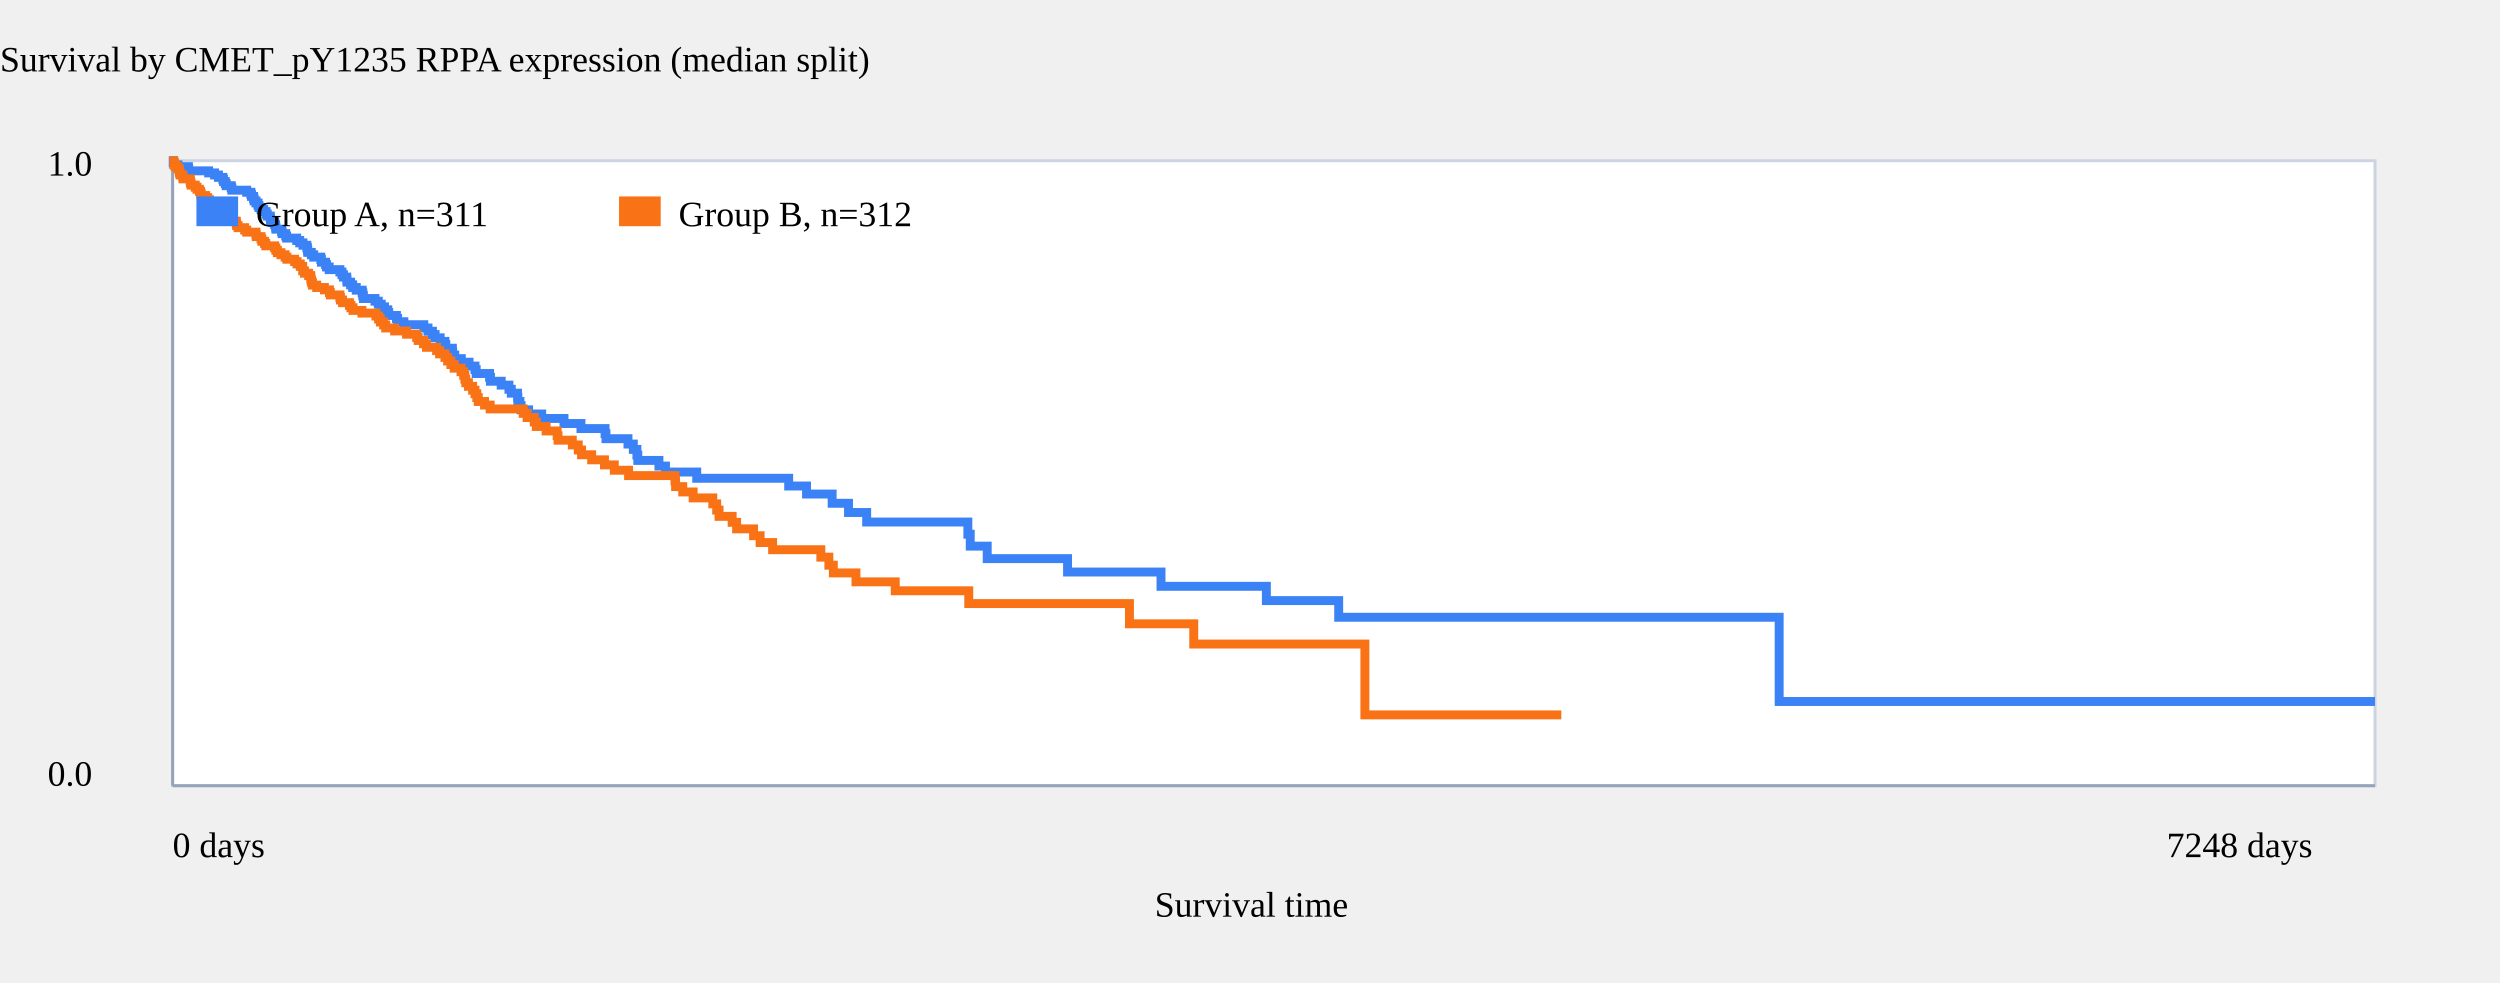
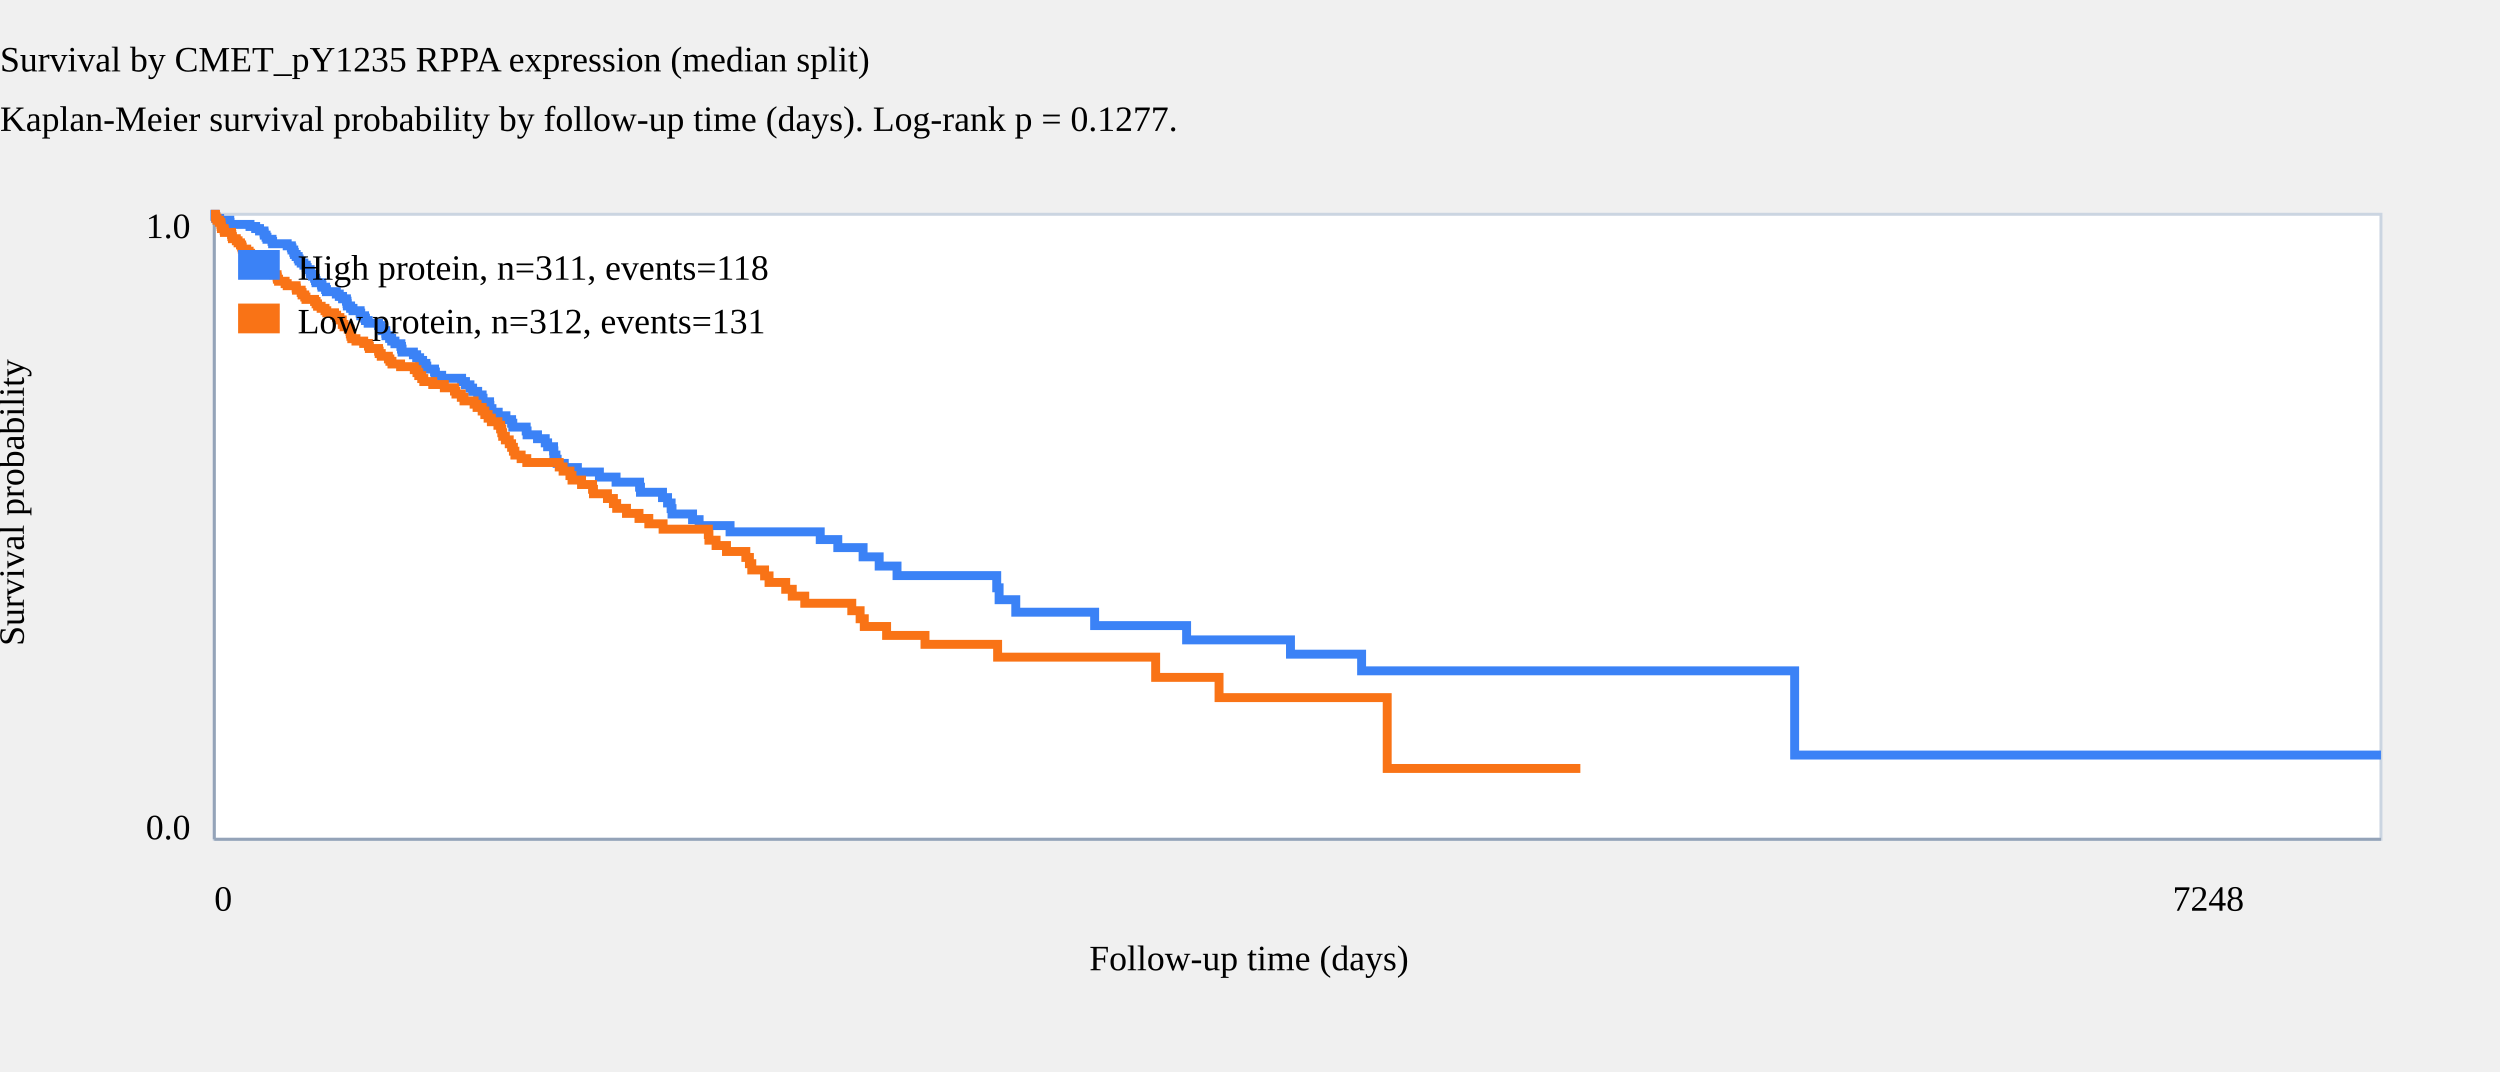
- <svg viewBox="0 0 840 330" role="img" aria-label="Survival by CMET_pY1235 RPPA expression (median split)">
+ <svg viewBox="0 0 840 360" role="img" aria-label="Survival by CMET_pY1235 RPPA expression (median split)">
  <text x="0" y="24" class="chart-title">Survival by CMET_pY1235 RPPA expression (median split)</text>
-   <rect x="58" y="54" width="740" height="210" fill="white" stroke="#cbd5e1" />
-   <line x1="58" y1="264" x2="798" y2="264" stroke="#94a3b8" />
-   <line x1="58" y1="54" x2="58" y2="264" stroke="#94a3b8" />
-   <path d="M 58.0 54.0 L 58.2 54.0 L 58.2 54.7 L 58.5 54.7 L 58.5 55.4 L 59.1 55.4 L 59.1 55.4 L 59.2 55.4 L 59.2 55.4 L 59.3 55.4 L 59.3 55.4 L 59.5 55.4 L 59.5 55.4 L 59.8 55.4 L 59.8 56.0 L 61.6 56.0 L 61.6 56.0 L 62.3 56.0 L 62.3 56.0 L 62.5 56.0 L 62.5 56.0 L 63.3 56.0 L 63.3 56.7 L 63.4 56.7 L 63.4 57.4 L 64.2 57.4 L 64.2 57.4 L 64.3 57.4 L 64.3 57.4 L 66.4 57.4 L 66.4 57.4 L 68.5 57.4 L 68.5 57.4 L 69.3 57.4 L 69.3 57.4 L 70.1 57.4 L 70.1 58.1 L 70.4 58.1 L 70.4 58.1 L 70.5 58.1 L 70.5 58.1 L 71.4 58.1 L 71.4 58.1 L 72.1 58.1 L 72.1 58.8 L 73.4 58.8 L 73.4 59.6 L 74.8 59.6 L 74.8 59.6 L 74.9 59.6 L 74.9 60.3 L 75.1 60.3 L 75.1 61.0 L 75.7 61.0 L 75.7 61.7 L 76.0 61.7 L 76.0 62.4 L 77.7 62.4 L 77.7 63.1 L 77.9 63.1 L 77.9 63.9 L 79.1 63.9 L 79.1 63.9 L 79.5 63.9 L 79.5 63.9 L 80.3 63.9 L 80.3 63.9 L 82.7 63.9 L 82.7 63.9 L 82.9 63.9 L 82.9 64.6 L 84.3 64.6 L 84.3 65.3 L 84.5 65.3 L 84.5 66.0 L 85.2 66.0 L 85.2 66.8 L 85.4 66.8 L 85.4 67.5 L 86.0 67.5 L 86.0 68.2 L 86.7 68.2 L 86.7 69.0 L 87.0 69.0 L 87.0 69.7 L 87.1 69.7 L 87.1 69.7 L 87.7 69.7 L 87.7 70.4 L 88.6 70.4 L 88.6 71.1 L 89.3 71.1 L 89.3 71.1 L 89.4 71.1 L 89.4 71.9 L 89.8 71.9 L 89.8 72.6 L 90.8 72.6 L 90.8 73.3 L 90.9 73.3 L 90.9 74.1 L 91.1 74.1 L 91.1 74.1 L 91.6 74.1 L 91.6 74.8 L 92.3 74.8 L 92.3 75.5 L 92.4 75.5 L 92.4 75.5 L 92.6 75.5 L 92.6 76.3 L 92.7 76.3 L 92.7 77.0 L 93.8 77.0 L 93.8 77.0 L 94.0 77.0 L 94.0 77.0 L 94.1 77.0 L 94.1 77.0 L 94.6 77.0 L 94.6 77.8 L 94.8 77.8 L 94.8 78.5 L 95.4 78.5 L 95.4 78.5 L 95.5 78.5 L 95.5 78.5 L 96.0 78.5 L 96.0 79.3 L 96.3 79.3 L 96.3 80.0 L 96.5 80.0 L 96.5 80.0 L 96.6 80.0 L 96.6 80.0 L 98.0 80.0 L 98.0 80.0 L 98.9 80.0 L 98.9 80.0 L 99.7 80.0 L 99.7 80.8 L 100.3 80.8 L 100.3 80.8 L 100.4 80.8 L 100.4 80.8 L 100.7 80.8 L 100.7 81.6 L 101.1 81.6 L 101.1 81.6 L 101.2 81.6 L 101.2 81.6 L 101.3 81.6 L 101.3 81.6 L 101.8 81.6 L 101.8 82.4 L 102.4 82.4 L 102.4 82.4 L 102.9 82.4 L 102.9 82.4 L 103.1 82.4 L 103.1 83.2 L 103.3 83.2 L 103.3 84.0 L 103.4 84.0 L 103.4 84.8 L 103.7 84.8 L 103.7 84.8 L 104.6 84.8 L 104.6 85.6 L 105.4 85.6 L 105.4 86.4 L 105.6 86.4 L 105.6 86.4 L 106.7 86.4 L 106.7 86.4 L 107.1 86.4 L 107.1 86.4 L 107.2 86.4 L 107.2 86.4 L 107.8 86.4 L 107.8 87.2 L 108.0 87.2 L 108.0 88.1 L 108.2 88.1 L 108.2 88.1 L 108.3 88.1 L 108.3 88.1 L 109.4 88.1 L 109.4 88.9 L 109.7 88.9 L 109.7 89.7 L 110.4 89.7 L 110.4 89.7 L 110.6 89.7 L 110.6 90.6 L 111.7 90.6 L 111.7 90.6 L 112.2 90.6 L 112.2 90.6 L 112.9 90.6 L 112.9 90.6 L 114.2 90.6 L 114.2 91.4 L 114.9 91.4 L 114.9 92.3 L 115.4 92.3 L 115.4 93.1 L 115.7 93.1 L 115.7 93.1 L 116.0 93.1 L 116.0 93.1 L 116.5 93.1 L 116.5 94.0 L 116.6 94.0 L 116.6 94.8 L 116.8 94.8 L 116.8 94.8 L 117.0 94.8 L 117.0 94.8 L 117.8 94.8 L 117.8 95.7 L 118.3 95.7 L 118.3 95.7 L 118.4 95.7 L 118.4 95.7 L 118.5 95.7 L 118.5 96.6 L 118.8 96.6 L 118.8 96.6 L 119.6 96.6 L 119.6 96.6 L 119.7 96.6 L 119.7 97.5 L 119.8 97.5 L 119.8 97.5 L 120.3 97.5 L 120.3 97.5 L 121.0 97.5 L 121.0 97.5 L 121.1 97.5 L 121.1 97.5 L 121.7 97.5 L 121.7 98.4 L 121.9 98.4 L 121.9 99.3 L 122.1 99.3 L 122.1 100.3 L 122.7 100.3 L 122.7 100.3 L 124.5 100.3 L 124.5 100.3 L 124.7 100.3 L 124.7 100.3 L 125.2 100.3 L 125.2 100.3 L 126.0 100.3 L 126.0 101.2 L 127.1 101.2 L 127.1 102.2 L 128.1 102.2 L 128.1 103.1 L 128.2 103.1 L 128.2 103.1 L 128.4 103.1 L 128.4 103.1 L 129.2 103.1 L 129.2 104.1 L 129.4 104.1 L 129.4 104.1 L 129.9 104.1 L 129.9 104.1 L 130.3 104.1 L 130.3 105.0 L 130.6 105.0 L 130.6 106.0 L 131.2 106.0 L 131.2 106.0 L 131.3 106.0 L 131.3 106.0 L 131.4 106.0 L 131.4 106.0 L 131.9 106.0 L 131.9 106.0 L 133.2 106.0 L 133.2 107.0 L 133.4 107.0 L 133.4 107.0 L 133.6 107.0 L 133.6 108.1 L 133.7 108.1 L 133.7 108.1 L 135.7 108.1 L 135.7 109.1 L 136.1 109.1 L 136.1 109.1 L 136.9 109.1 L 136.9 109.1 L 137.1 109.1 L 137.1 109.1 L 138.8 109.1 L 138.8 109.1 L 140.2 109.1 L 140.2 109.1 L 141.9 109.1 L 141.9 109.1 L 142.1 109.1 L 142.1 109.1 L 142.4 109.1 L 142.4 110.2 L 143.8 110.2 L 143.8 111.3 L 144.3 111.3 L 144.3 111.3 L 144.7 111.3 L 144.7 111.3 L 145.3 111.3 L 145.3 112.4 L 146.0 112.4 L 146.0 112.4 L 146.2 112.4 L 146.2 113.5 L 146.4 113.5 L 146.4 113.5 L 146.5 113.5 L 146.5 113.5 L 147.9 113.5 L 147.9 114.7 L 148.0 114.7 L 148.0 114.7 L 149.5 114.7 L 149.5 115.8 L 149.8 115.8 L 149.8 117.0 L 151.0 117.0 L 151.0 117.0 L 151.1 117.0 L 151.1 117.0 L 152.0 117.0 L 152.0 118.2 L 152.1 118.2 L 152.1 119.3 L 152.8 119.3 L 152.8 120.5 L 153.0 120.5 L 153.0 120.5 L 154.2 120.5 L 154.2 120.5 L 154.7 120.5 L 154.7 120.5 L 154.9 120.5 L 154.9 120.5 L 155.0 120.5 L 155.0 121.7 L 155.2 121.7 L 155.2 121.7 L 157.6 121.7 L 157.6 123.0 L 158.9 123.0 L 158.9 123.0 L 159.4 123.0 L 159.4 123.0 L 159.6 123.0 L 159.6 124.2 L 159.8 124.2 L 159.8 124.2 L 160.0 124.2 L 160.0 125.5 L 163.3 125.5 L 163.3 125.5 L 163.4 125.5 L 163.4 125.5 L 164.0 125.5 L 164.0 125.5 L 164.2 125.5 L 164.2 125.5 L 164.5 125.5 L 164.5 126.8 L 164.8 126.8 L 164.8 128.1 L 165.4 128.1 L 165.4 128.1 L 167.4 128.1 L 167.4 128.1 L 168.4 128.1 L 168.4 129.4 L 170.0 129.4 L 170.0 129.4 L 170.3 129.4 L 170.3 129.4 L 171.0 129.4 L 171.0 130.8 L 171.8 130.8 L 171.8 132.1 L 172.1 132.1 L 172.1 132.1 L 173.4 132.1 L 173.4 132.1 L 173.9 132.1 L 173.9 133.5 L 174.0 133.5 L 174.0 134.9 L 174.7 134.9 L 174.7 136.3 L 175.1 136.3 L 175.1 137.7 L 175.2 137.7 L 175.2 137.7 L 176.1 137.7 L 176.1 137.7 L 177.6 137.7 L 177.6 139.1 L 178.3 139.1 L 178.3 139.1 L 178.7 139.1 L 178.7 139.1 L 178.8 139.1 L 178.8 139.1 L 179.4 139.1 L 179.4 139.1 L 180.1 139.1 L 180.1 139.1 L 181.7 139.1 L 181.7 139.1 L 182.0 139.1 L 182.0 140.6 L 183.0 140.6 L 183.0 140.6 L 184.5 140.6 L 184.5 140.6 L 185.0 140.6 L 185.0 140.6 L 185.2 140.6 L 185.2 140.6 L 186.5 140.6 L 186.5 140.6 L 186.6 140.6 L 186.6 140.6 L 189.5 140.6 L 189.5 142.3 L 190.8 142.3 L 190.8 142.3 L 195.2 142.3 L 195.2 144.0 L 195.9 144.0 L 195.9 144.0 L 203.3 144.0 L 203.3 145.7 L 203.6 145.7 L 203.6 147.4 L 204.1 147.4 L 204.1 147.4 L 210.3 147.4 L 210.3 147.4 L 211.0 147.4 L 211.0 149.2 L 211.7 149.2 L 211.7 149.2 L 212.8 149.2 L 212.8 151.0 L 213.1 151.0 L 213.1 151.0 L 214.0 151.0 L 214.0 152.9 L 214.3 152.9 L 214.3 154.7 L 217.2 154.7 L 217.2 154.7 L 221.4 154.7 L 221.4 156.6 L 221.6 156.6 L 221.6 156.6 L 223.1 156.6 L 223.1 156.6 L 223.6 156.6 L 223.6 158.6 L 225.9 158.6 L 225.9 158.6 L 229.7 158.6 L 229.7 158.6 L 231.6 158.6 L 231.6 158.6 L 234.1 158.6 L 234.1 160.7 L 234.4 160.7 L 234.4 160.7 L 240.1 160.7 L 240.1 160.7 L 244.2 160.7 L 244.2 160.7 L 246.4 160.7 L 246.4 160.7 L 248.3 160.7 L 248.3 160.7 L 248.9 160.7 L 248.9 160.7 L 255.3 160.7 L 255.3 160.7 L 259.5 160.7 L 259.5 160.7 L 261.9 160.7 L 261.9 160.7 L 265.0 160.7 L 265.0 163.3 L 269.6 163.3 L 269.6 163.3 L 270.4 163.3 L 270.4 163.3 L 271.0 163.3 L 271.0 166.0 L 275.8 166.0 L 275.8 166.0 L 276.7 166.0 L 276.7 166.0 L 277.3 166.0 L 277.3 166.0 L 278.6 166.0 L 278.6 166.0 L 279.6 166.0 L 279.6 169.1 L 285.1 169.1 L 285.1 172.2 L 288.8 172.2 L 288.8 172.2 L 291.2 172.2 L 291.2 175.4 L 296.5 175.4 L 296.5 175.4 L 305.0 175.4 L 305.0 175.4 L 314.3 175.4 L 314.3 175.4 L 322.4 175.4 L 322.4 175.4 L 325.1 175.4 L 325.1 175.4 L 325.2 175.4 L 325.2 179.5 L 326.0 179.5 L 326.0 183.5 L 331.2 183.5 L 331.2 183.5 L 331.7 183.5 L 331.7 187.7 L 347.1 187.7 L 347.1 187.7 L 358.7 187.7 L 358.7 192.2 L 370.3 192.2 L 370.3 192.2 L 390.1 192.2 L 390.1 197.0 L 425.5 197.0 L 425.5 201.8 L 429.2 201.8 L 429.2 201.8 L 433.1 201.8 L 433.1 201.8 L 449.8 201.8 L 449.8 207.4 L 451.1 207.4 L 451.1 207.4 L 460.3 207.4 L 460.3 207.4 L 469.0 207.4 L 469.0 207.4 L 471.8 207.4 L 471.8 207.4 L 493.0 207.4 L 493.0 207.4 L 537.2 207.4 L 537.2 207.4 L 544.5 207.4 L 544.5 207.4 L 567.7 207.4 L 567.7 207.4 L 597.8 207.4 L 597.8 235.7 L 798.0 235.7 L 798.0 235.7" fill="none" stroke="#3b82f6" stroke-width="3" />
-   <path d="M 58.0 54.0 L 58.4 54.0 L 58.4 54.7 L 58.5 54.7 L 58.5 55.3 L 58.8 55.3 L 58.8 55.3 L 58.9 55.3 L 58.9 56.0 L 59.2 56.0 L 59.2 56.0 L 59.3 56.0 L 59.3 56.0 L 59.4 56.0 L 59.4 56.0 L 59.5 56.0 L 59.5 56.0 L 59.7 56.0 L 59.7 56.7 L 60.2 56.7 L 60.2 57.4 L 60.3 57.4 L 60.3 58.1 L 60.5 58.1 L 60.5 58.8 L 61.2 58.8 L 61.2 58.8 L 61.4 58.8 L 61.4 59.4 L 61.5 59.4 L 61.5 60.1 L 63.9 60.1 L 63.9 60.8 L 64.0 60.8 L 64.0 61.5 L 64.1 61.5 L 64.1 61.5 L 64.2 61.5 L 64.2 62.2 L 65.6 62.2 L 65.6 62.9 L 66.2 62.9 L 66.2 63.6 L 67.0 63.6 L 67.0 64.3 L 67.4 64.3 L 67.4 65.0 L 67.6 65.0 L 67.6 65.7 L 67.9 65.7 L 67.9 65.7 L 69.1 65.7 L 69.1 66.4 L 69.8 66.4 L 69.8 67.1 L 70.4 67.1 L 70.4 67.8 L 70.5 67.8 L 70.5 67.8 L 70.6 67.8 L 70.6 68.5 L 70.7 68.5 L 70.7 69.2 L 71.1 69.2 L 71.1 69.2 L 71.2 69.2 L 71.2 69.2 L 71.6 69.2 L 71.6 69.2 L 72.2 69.2 L 72.2 69.2 L 72.4 69.2 L 72.4 69.2 L 72.6 69.2 L 72.6 69.9 L 73.3 69.9 L 73.3 69.9 L 73.6 69.9 L 73.6 70.7 L 74.4 70.7 L 74.4 72.1 L 75.5 72.1 L 75.5 72.8 L 75.7 72.8 L 75.7 72.8 L 75.8 72.8 L 75.8 72.8 L 76.3 72.8 L 76.3 73.6 L 76.6 73.6 L 76.6 73.6 L 77.0 73.6 L 77.0 73.6 L 78.2 73.6 L 78.2 74.3 L 78.6 74.3 L 78.6 74.3 L 79.4 74.3 L 79.4 75.1 L 79.5 75.1 L 79.5 75.8 L 80.0 75.8 L 80.0 76.5 L 81.0 76.5 L 81.0 76.5 L 82.2 76.5 L 82.2 77.3 L 82.3 77.3 L 82.3 77.3 L 82.9 77.3 L 82.9 78.0 L 84.1 78.0 L 84.1 78.0 L 85.0 78.0 L 85.0 78.0 L 86.0 78.0 L 86.0 78.8 L 86.1 78.8 L 86.1 79.5 L 87.7 79.5 L 87.7 80.3 L 88.0 80.3 L 88.0 81.1 L 88.2 81.1 L 88.2 81.1 L 88.9 81.1 L 88.9 81.8 L 89.3 81.8 L 89.3 82.6 L 92.3 82.6 L 92.3 83.3 L 92.7 83.3 L 92.7 84.1 L 93.2 84.1 L 93.2 84.9 L 94.0 84.9 L 94.0 84.9 L 94.4 84.9 L 94.4 85.6 L 95.3 85.6 L 95.3 85.6 L 95.8 85.6 L 95.8 86.4 L 96.4 86.4 L 96.4 87.1 L 99.0 87.1 L 99.0 87.9 L 99.3 87.9 L 99.3 87.9 L 99.6 87.9 L 99.6 87.9 L 99.8 87.9 L 99.8 88.7 L 100.7 88.7 L 100.7 88.7 L 100.9 88.7 L 100.9 89.5 L 101.2 89.5 L 101.2 89.5 L 101.5 89.5 L 101.5 89.5 L 101.7 89.5 L 101.7 91.0 L 101.9 91.0 L 101.9 91.0 L 102.3 91.0 L 102.3 91.8 L 103.7 91.8 L 103.7 92.6 L 104.4 92.6 L 104.4 93.4 L 104.5 93.4 L 104.5 94.2 L 104.7 94.2 L 104.7 95.0 L 105.0 95.0 L 105.0 95.8 L 105.5 95.8 L 105.5 95.8 L 105.8 95.8 L 105.8 95.8 L 106.4 95.8 L 106.4 96.6 L 106.6 96.6 L 106.6 96.6 L 107.4 96.6 L 107.4 96.6 L 107.6 96.6 L 107.6 96.6 L 107.7 96.6 L 107.7 96.6 L 108.1 96.6 L 108.1 96.6 L 108.8 96.6 L 108.8 96.6 L 109.0 96.6 L 109.0 97.4 L 110.1 97.4 L 110.1 97.4 L 110.7 97.4 L 110.7 98.3 L 111.0 98.3 L 111.0 99.1 L 111.3 99.1 L 111.3 99.1 L 112.8 99.1 L 112.8 99.1 L 114.2 99.1 L 114.2 100.0 L 114.4 100.0 L 114.4 100.8 L 114.5 100.8 L 114.5 100.8 L 114.7 100.8 L 114.7 100.8 L 115.1 100.8 L 115.1 101.7 L 115.6 101.7 L 115.6 101.7 L 116.0 101.7 L 116.0 101.7 L 117.1 101.7 L 117.1 101.7 L 117.4 101.7 L 117.4 102.6 L 117.9 102.6 L 117.9 103.4 L 118.1 103.4 L 118.1 103.4 L 118.6 103.4 L 118.6 104.3 L 118.7 104.3 L 118.7 104.3 L 119.3 104.3 L 119.3 104.3 L 119.8 104.3 L 119.8 104.3 L 120.1 104.3 L 120.1 104.3 L 120.3 104.3 L 120.3 104.3 L 120.8 104.3 L 120.8 104.3 L 121.6 104.3 L 121.6 105.2 L 121.7 105.2 L 121.7 105.2 L 122.2 105.2 L 122.2 105.2 L 122.3 105.2 L 122.3 105.2 L 123.2 105.2 L 123.2 105.2 L 123.3 105.2 L 123.3 105.2 L 123.5 105.2 L 123.5 105.2 L 124.6 105.2 L 124.6 105.2 L 124.7 105.2 L 124.7 105.2 L 125.4 105.2 L 125.4 105.2 L 125.8 105.2 L 125.8 105.2 L 126.3 105.2 L 126.3 106.2 L 126.5 106.2 L 126.5 106.2 L 127.1 106.2 L 127.1 106.2 L 127.2 106.2 L 127.2 107.2 L 127.7 107.2 L 127.7 107.2 L 127.8 107.2 L 127.8 108.2 L 128.5 108.2 L 128.5 108.2 L 128.9 108.2 L 128.9 109.2 L 129.5 109.2 L 129.5 109.2 L 129.6 109.2 L 129.6 110.2 L 130.0 110.2 L 130.0 110.2 L 131.8 110.2 L 131.8 110.2 L 132.3 110.2 L 132.3 110.2 L 132.6 110.2 L 132.6 111.2 L 133.6 111.2 L 133.6 111.2 L 134.3 111.2 L 134.3 111.2 L 135.5 111.2 L 135.5 111.2 L 135.7 111.2 L 135.7 111.2 L 136.5 111.2 L 136.5 111.2 L 136.6 111.2 L 136.6 112.3 L 138.8 112.3 L 138.8 112.3 L 140.0 112.3 L 140.0 113.4 L 140.1 113.4 L 140.1 113.4 L 140.5 113.4 L 140.5 114.4 L 140.7 114.4 L 140.7 114.4 L 141.3 114.4 L 141.3 114.4 L 142.3 114.4 L 142.3 115.5 L 143.3 115.5 L 143.3 116.7 L 143.7 116.7 L 143.7 116.7 L 144.0 116.7 L 144.0 116.7 L 145.0 116.7 L 145.0 116.7 L 146.1 116.7 L 146.1 116.7 L 146.7 116.7 L 146.7 117.8 L 147.7 117.8 L 147.7 118.9 L 148.0 118.9 L 148.0 118.9 L 148.8 118.9 L 148.8 118.9 L 149.5 118.9 L 149.5 120.1 L 150.4 120.1 L 150.4 121.3 L 150.9 121.3 L 150.9 121.3 L 151.5 121.3 L 151.5 122.5 L 152.2 122.5 L 152.2 122.5 L 152.6 122.5 L 152.6 123.7 L 153.2 123.7 L 153.2 123.7 L 153.8 123.7 L 153.8 123.7 L 154.4 123.7 L 154.4 123.7 L 154.9 123.7 L 154.9 124.9 L 155.8 124.9 L 155.8 126.1 L 156.2 126.1 L 156.2 127.4 L 156.5 127.4 L 156.5 128.6 L 157.4 128.6 L 157.4 129.8 L 158.0 129.8 L 158.0 129.8 L 158.4 129.8 L 158.4 129.8 L 158.8 129.8 L 158.8 131.1 L 159.1 131.1 L 159.1 131.1 L 159.6 131.1 L 159.6 132.3 L 160.2 132.3 L 160.2 133.6 L 160.7 133.6 L 160.7 134.9 L 161.4 134.9 L 161.4 134.9 L 162.8 134.9 L 162.8 136.1 L 163.8 136.1 L 163.8 136.1 L 164.7 136.1 L 164.7 137.4 L 165.2 137.4 L 165.2 137.4 L 166.5 137.4 L 166.5 137.4 L 167.3 137.4 L 167.3 137.4 L 167.4 137.4 L 167.4 137.4 L 171.4 137.4 L 171.4 137.4 L 171.6 137.4 L 171.6 137.4 L 172.2 137.4 L 172.2 137.4 L 172.9 137.4 L 172.9 137.4 L 173.0 137.4 L 173.0 137.4 L 175.8 137.4 L 175.8 138.9 L 176.3 138.9 L 176.3 138.9 L 176.7 138.9 L 176.7 138.9 L 177.1 138.9 L 177.1 140.3 L 178.0 140.3 L 178.0 140.3 L 178.1 140.3 L 178.1 140.3 L 178.5 140.3 L 178.5 140.3 L 179.5 140.3 L 179.5 141.8 L 180.2 141.8 L 180.2 143.3 L 183.5 143.3 L 183.5 144.8 L 185.7 144.8 L 185.7 144.8 L 187.2 144.8 L 187.2 146.4 L 187.5 146.4 L 187.5 147.9 L 187.9 147.9 L 187.9 147.9 L 189.2 147.9 L 189.2 147.9 L 190.4 147.9 L 190.4 147.9 L 191.2 147.9 L 191.2 147.9 L 192.3 147.9 L 192.3 149.5 L 194.3 149.5 L 194.3 151.2 L 194.4 151.2 L 194.4 151.2 L 195.4 151.2 L 195.4 152.8 L 198.8 152.8 L 198.8 154.5 L 199.5 154.5 L 199.5 154.5 L 200.9 154.5 L 200.9 154.5 L 203.1 154.5 L 203.1 156.2 L 203.9 156.2 L 203.9 156.2 L 205.2 156.2 L 205.2 156.2 L 206.4 156.2 L 206.4 158.0 L 208.6 158.0 L 208.6 158.0 L 211.2 158.0 L 211.2 159.8 L 213.5 159.8 L 213.5 159.8 L 223.5 159.8 L 223.5 159.8 L 226.8 159.8 L 226.8 161.6 L 227.0 161.6 L 227.0 163.5 L 229.4 163.5 L 229.4 165.3 L 229.8 165.3 L 229.8 165.3 L 230.5 165.3 L 230.5 165.3 L 232.9 165.3 L 232.9 167.3 L 233.9 167.3 L 233.9 167.3 L 234.7 167.3 L 234.7 167.3 L 236.0 167.3 L 236.0 167.3 L 239.5 167.3 L 239.5 169.3 L 240.8 169.3 L 240.8 171.4 L 241.6 171.4 L 241.6 173.5 L 246.0 173.5 L 246.0 175.5 L 246.6 175.5 L 246.6 175.5 L 247.1 175.5 L 247.1 175.5 L 247.5 175.5 L 247.5 177.7 L 251.3 177.7 L 251.3 177.7 L 253.2 177.7 L 253.2 180.0 L 254.7 180.0 L 254.7 180.0 L 255.4 180.0 L 255.4 182.3 L 259.6 182.3 L 259.6 184.7 L 261.4 184.7 L 261.4 184.7 L 264.6 184.7 L 264.6 184.7 L 268.8 184.7 L 268.8 184.7 L 275.8 184.7 L 275.8 187.2 L 275.9 187.2 L 275.9 187.2 L 278.5 187.2 L 278.5 189.9 L 280.0 189.9 L 280.0 192.5 L 282.5 192.5 L 282.5 192.5 L 285.4 192.5 L 285.4 192.5 L 287.5 192.5 L 287.5 192.5 L 287.6 192.5 L 287.6 195.5 L 300.8 195.5 L 300.8 198.5 L 301.1 198.5 L 301.1 198.5 L 307.8 198.5 L 307.8 198.5 L 310.3 198.5 L 310.3 198.5 L 312.0 198.5 L 312.0 198.5 L 317.5 198.5 L 317.5 198.5 L 322.3 198.5 L 322.3 198.5 L 322.9 198.5 L 322.9 198.5 L 325.5 198.5 L 325.5 202.8 L 345.9 202.8 L 345.9 202.8 L 361.5 202.8 L 361.5 202.8 L 365.9 202.8 L 365.9 202.8 L 375.3 202.8 L 375.3 202.8 L 376.8 202.8 L 376.8 202.8 L 379.5 202.8 L 379.5 209.6 L 401.1 209.6 L 401.1 216.4 L 403.8 216.4 L 403.8 216.4 L 429.1 216.4 L 429.1 216.4 L 430.0 216.4 L 430.0 216.4 L 438.2 216.4 L 438.2 216.4 L 441.8 216.4 L 441.8 216.4 L 458.6 216.4 L 458.6 240.2 L 524.6 240.2 L 524.6 240.2" fill="none" stroke="#f97316" stroke-width="3" />
-   <text x="58" y="288" class="axis-label">0 days</text>
-   <text x="728" y="288" class="axis-label">7248 days</text>
-   <text x="388.0" y="308" class="axis-label">Survival time</text>
-   <text x="16" y="59" class="axis-label">1.0</text>
-   <text x="16" y="264" class="axis-label">0.0</text>
-   <rect x="66" y="66" width="14" height="10" fill="#3b82f6" />
-   <text x="86" y="76" class="legend">Group A, n=311</text>
-   <rect x="208" y="66" width="14" height="10" fill="#f97316" />
-   <text x="228" y="76" class="legend">Group B, n=312</text>
+   <text x="0" y="44" class="axis-label">Kaplan-Meier survival probability by follow-up time (days). Log-rank p = 0.1277.</text>
+   <rect x="72" y="72" width="728" height="210" fill="white" stroke="#cbd5e1" />
+   <line x1="72" y1="282" x2="800" y2="282" stroke="#94a3b8" />
+   <line x1="72" y1="72" x2="72" y2="282" stroke="#94a3b8" />
+   <path d="M 72.0 72.0 L 72.2 72.0 L 72.2 72.7 L 72.5 72.7 L 72.5 73.4 L 73.1 73.4 L 73.1 73.4 L 73.2 73.4 L 73.2 73.4 L 73.3 73.4 L 73.3 73.4 L 73.5 73.4 L 73.5 73.4 L 73.8 73.4 L 73.8 74.0 L 75.5 74.0 L 75.5 74.0 L 76.2 74.0 L 76.2 74.0 L 76.4 74.0 L 76.4 74.0 L 77.2 74.0 L 77.2 74.7 L 77.3 74.7 L 77.3 75.4 L 78.1 75.4 L 78.1 75.4 L 78.2 75.4 L 78.2 75.4 L 80.2 75.4 L 80.2 75.4 L 82.3 75.4 L 82.3 75.4 L 83.1 75.4 L 83.1 75.4 L 84.0 75.4 L 84.0 76.1 L 84.2 76.1 L 84.2 76.1 L 84.3 76.1 L 84.3 76.1 L 85.2 76.1 L 85.2 76.1 L 85.9 76.1 L 85.9 76.8 L 87.2 76.8 L 87.2 77.6 L 88.6 77.6 L 88.6 77.6 L 88.7 77.6 L 88.7 78.3 L 88.8 78.3 L 88.8 79.0 L 89.4 79.0 L 89.4 79.7 L 89.7 79.7 L 89.7 80.4 L 91.4 80.4 L 91.4 81.1 L 91.6 81.1 L 91.6 81.9 L 92.8 81.9 L 92.8 81.9 L 93.2 81.9 L 93.2 81.9 L 93.9 81.9 L 93.9 81.9 L 96.3 81.9 L 96.3 81.9 L 96.5 81.9 L 96.5 82.6 L 97.9 82.6 L 97.9 83.3 L 98.1 83.3 L 98.1 84.0 L 98.7 84.0 L 98.7 84.8 L 98.9 84.8 L 98.9 85.5 L 99.5 85.5 L 99.5 86.2 L 100.2 86.2 L 100.2 87.0 L 100.5 87.0 L 100.5 87.7 L 100.6 87.7 L 100.6 87.7 L 101.2 87.7 L 101.2 88.4 L 102.1 88.4 L 102.1 89.1 L 102.8 89.1 L 102.8 89.1 L 102.9 89.1 L 102.9 89.9 L 103.2 89.9 L 103.2 90.6 L 104.2 90.6 L 104.2 91.3 L 104.3 91.3 L 104.3 92.1 L 104.5 92.1 L 104.5 92.1 L 105.0 92.1 L 105.0 92.8 L 105.7 92.8 L 105.7 93.5 L 105.8 93.5 L 105.8 93.5 L 106.0 93.5 L 106.0 94.3 L 106.2 94.3 L 106.2 95.0 L 107.3 95.0 L 107.3 95.0 L 107.5 95.0 L 107.5 95.0 L 107.6 95.0 L 107.6 95.0 L 108.0 95.0 L 108.0 95.8 L 108.2 95.8 L 108.2 96.5 L 108.8 96.5 L 108.8 96.5 L 108.9 96.5 L 108.9 96.5 L 109.4 96.5 L 109.4 97.3 L 109.7 97.3 L 109.7 98.0 L 109.9 98.0 L 109.9 98.0 L 110.0 98.0 L 110.0 98.0 L 111.4 98.0 L 111.4 98.0 L 112.3 98.0 L 112.3 98.0 L 113.0 98.0 L 113.0 98.8 L 113.6 98.8 L 113.6 98.8 L 113.7 98.8 L 113.7 98.8 L 114.0 98.8 L 114.0 99.6 L 114.4 99.6 L 114.4 99.6 L 114.5 99.6 L 114.5 99.6 L 114.6 99.6 L 114.6 99.6 L 115.1 99.6 L 115.1 100.4 L 115.7 100.4 L 115.7 100.4 L 116.2 100.4 L 116.2 100.4 L 116.4 100.4 L 116.4 101.2 L 116.6 101.2 L 116.6 102.0 L 116.7 102.0 L 116.7 102.8 L 117.0 102.8 L 117.0 102.8 L 117.8 102.8 L 117.8 103.6 L 118.6 103.6 L 118.6 104.4 L 118.8 104.4 L 118.8 104.4 L 119.9 104.4 L 119.9 104.4 L 120.3 104.4 L 120.3 104.4 L 120.4 104.4 L 120.4 104.4 L 121.0 104.4 L 121.0 105.2 L 121.2 105.2 L 121.2 106.1 L 121.4 106.1 L 121.4 106.1 L 121.5 106.1 L 121.5 106.1 L 122.5 106.1 L 122.5 106.9 L 122.8 106.9 L 122.8 107.7 L 123.5 107.7 L 123.5 107.7 L 123.7 107.7 L 123.7 108.6 L 124.8 108.6 L 124.8 108.6 L 125.3 108.6 L 125.3 108.6 L 126.0 108.6 L 126.0 108.6 L 127.2 108.6 L 127.2 109.4 L 127.9 109.4 L 127.9 110.3 L 128.4 110.3 L 128.4 111.1 L 128.7 111.1 L 128.7 111.1 L 129.1 111.1 L 129.1 111.1 L 129.6 111.1 L 129.6 112.0 L 129.7 112.0 L 129.7 112.8 L 129.9 112.8 L 129.9 112.8 L 130.1 112.8 L 130.1 112.8 L 130.9 112.8 L 130.9 113.7 L 131.4 113.7 L 131.4 113.7 L 131.5 113.7 L 131.5 113.7 L 131.6 113.7 L 131.6 114.6 L 131.9 114.6 L 131.9 114.6 L 132.6 114.6 L 132.6 114.6 L 132.7 114.6 L 132.7 115.5 L 132.8 115.5 L 132.8 115.5 L 133.3 115.5 L 133.3 115.5 L 134.0 115.5 L 134.0 115.5 L 134.1 115.5 L 134.1 115.5 L 134.7 115.5 L 134.7 116.4 L 134.9 116.4 L 134.9 117.3 L 135.1 117.3 L 135.1 118.3 L 135.7 118.3 L 135.7 118.3 L 137.4 118.3 L 137.4 118.3 L 137.6 118.3 L 137.6 118.3 L 138.1 118.3 L 138.1 118.3 L 138.9 118.3 L 138.9 119.2 L 140.0 119.2 L 140.0 120.2 L 141.0 120.2 L 141.0 121.1 L 141.1 121.1 L 141.1 121.1 L 141.3 121.1 L 141.3 121.1 L 142.0 121.1 L 142.0 122.1 L 142.2 122.1 L 142.2 122.1 L 142.7 122.1 L 142.7 122.1 L 143.1 122.1 L 143.1 123.0 L 143.4 123.0 L 143.4 124.0 L 144.0 124.0 L 144.0 124.0 L 144.1 124.0 L 144.1 124.0 L 144.2 124.0 L 144.2 124.0 L 144.7 124.0 L 144.7 124.0 L 146.0 124.0 L 146.0 125.0 L 146.2 125.0 L 146.2 125.0 L 146.3 125.0 L 146.3 126.1 L 146.4 126.1 L 146.4 126.1 L 148.4 126.1 L 148.4 127.1 L 148.8 127.1 L 148.8 127.1 L 149.6 127.1 L 149.6 127.1 L 149.8 127.1 L 149.8 127.1 L 151.4 127.1 L 151.4 127.1 L 152.9 127.1 L 152.9 127.1 L 154.6 127.1 L 154.6 127.1 L 154.8 127.1 L 154.8 127.1 L 155.1 127.1 L 155.1 128.2 L 156.4 128.2 L 156.4 129.3 L 156.9 129.3 L 156.9 129.3 L 157.3 129.3 L 157.3 129.3 L 157.9 129.3 L 157.9 130.4 L 158.6 130.4 L 158.6 130.4 L 158.8 130.4 L 158.8 131.5 L 159.0 131.5 L 159.0 131.5 L 159.1 131.5 L 159.1 131.5 L 160.5 131.5 L 160.5 132.7 L 160.6 132.7 L 160.6 132.7 L 162.0 132.7 L 162.0 133.8 L 162.3 133.8 L 162.3 135.0 L 163.5 135.0 L 163.5 135.0 L 163.6 135.0 L 163.6 135.0 L 164.5 135.0 L 164.5 136.2 L 164.6 136.2 L 164.6 137.3 L 165.3 137.3 L 165.3 138.5 L 165.4 138.5 L 165.4 138.5 L 166.6 138.5 L 166.6 138.5 L 167.1 138.5 L 167.1 138.5 L 167.3 138.5 L 167.3 138.5 L 167.4 138.5 L 167.4 139.7 L 167.6 139.7 L 167.6 139.7 L 170.0 139.7 L 170.0 141.0 L 171.2 141.0 L 171.2 141.0 L 171.7 141.0 L 171.7 141.0 L 171.9 141.0 L 171.9 142.2 L 172.1 142.2 L 172.1 142.2 L 172.3 142.2 L 172.3 143.5 L 175.6 143.5 L 175.6 143.5 L 175.7 143.5 L 175.7 143.5 L 176.3 143.5 L 176.3 143.5 L 176.5 143.5 L 176.5 143.5 L 176.8 143.5 L 176.8 144.8 L 177.1 144.8 L 177.1 146.1 L 177.7 146.1 L 177.7 146.1 L 179.7 146.1 L 179.7 146.1 L 180.6 146.1 L 180.6 147.4 L 182.2 147.4 L 182.2 147.4 L 182.5 147.4 L 182.5 147.4 L 183.2 147.4 L 183.2 148.8 L 184.0 148.8 L 184.0 150.1 L 184.3 150.1 L 184.3 150.1 L 185.5 150.1 L 185.5 150.1 L 186.0 150.1 L 186.0 151.5 L 186.1 151.5 L 186.1 152.9 L 186.8 152.9 L 186.8 154.3 L 187.2 154.3 L 187.2 155.7 L 187.3 155.7 L 187.3 155.7 L 188.2 155.7 L 188.2 155.7 L 189.6 155.7 L 189.6 157.1 L 190.3 157.1 L 190.3 157.1 L 190.7 157.1 L 190.7 157.1 L 190.8 157.1 L 190.8 157.1 L 191.4 157.1 L 191.4 157.1 L 192.1 157.1 L 192.1 157.1 L 193.7 157.1 L 193.7 157.1 L 194.0 157.1 L 194.0 158.6 L 194.9 158.6 L 194.9 158.6 L 196.4 158.6 L 196.4 158.6 L 196.9 158.6 L 196.9 158.6 L 197.2 158.6 L 197.2 158.6 L 198.5 158.6 L 198.5 158.6 L 198.6 158.6 L 198.6 158.6 L 201.4 158.6 L 201.4 160.3 L 202.7 160.3 L 202.7 160.3 L 207.0 160.3 L 207.0 162.0 L 207.7 162.0 L 207.7 162.0 L 214.9 162.0 L 214.9 163.7 L 215.2 163.7 L 215.2 165.4 L 215.7 165.4 L 215.7 165.4 L 221.9 165.4 L 221.9 165.4 L 222.6 165.4 L 222.6 167.2 L 223.2 167.2 L 223.2 167.2 L 224.3 167.2 L 224.3 169.0 L 224.6 169.0 L 224.6 169.0 L 225.5 169.0 L 225.5 170.9 L 225.8 170.9 L 225.8 172.7 L 228.6 172.7 L 228.6 172.7 L 232.7 172.7 L 232.7 174.6 L 232.9 174.6 L 232.9 174.6 L 234.4 174.6 L 234.4 174.6 L 234.9 174.6 L 234.9 176.6 L 237.2 176.6 L 237.2 176.6 L 240.9 176.6 L 240.9 176.6 L 242.8 176.6 L 242.8 176.6 L 245.3 176.6 L 245.3 178.7 L 245.6 178.7 L 245.6 178.7 L 251.2 178.7 L 251.2 178.7 L 255.2 178.7 L 255.2 178.7 L 257.3 178.7 L 257.3 178.7 L 259.2 178.7 L 259.2 178.7 L 259.8 178.7 L 259.8 178.7 L 266.1 178.7 L 266.1 178.7 L 270.3 178.7 L 270.3 178.7 L 272.6 178.7 L 272.6 178.7 L 275.6 178.7 L 275.6 181.3 L 280.2 181.3 L 280.2 181.3 L 280.9 181.3 L 280.9 181.3 L 281.5 181.3 L 281.5 184.0 L 286.2 184.0 L 286.2 184.0 L 287.1 184.0 L 287.1 184.0 L 287.7 184.0 L 287.7 184.0 L 289.1 184.0 L 289.1 184.0 L 290.0 184.0 L 290.0 187.1 L 295.4 187.1 L 295.4 190.2 L 299.1 190.2 L 299.1 190.2 L 301.4 190.2 L 301.4 193.4 L 306.6 193.4 L 306.6 193.4 L 315.0 193.4 L 315.0 193.4 L 324.1 193.4 L 324.1 193.4 L 332.1 193.4 L 332.1 193.4 L 334.8 193.4 L 334.8 193.4 L 334.9 193.4 L 334.9 197.5 L 335.7 197.5 L 335.7 201.5 L 340.8 201.5 L 340.8 201.5 L 341.3 201.5 L 341.3 205.7 L 356.5 205.7 L 356.5 205.7 L 367.8 205.7 L 367.8 210.2 L 379.3 210.2 L 379.3 210.2 L 398.7 210.2 L 398.7 215.0 L 433.6 215.0 L 433.6 219.8 L 437.2 219.8 L 437.2 219.8 L 441.0 219.8 L 441.0 219.8 L 457.5 219.8 L 457.5 225.4 L 458.7 225.4 L 458.7 225.4 L 467.7 225.4 L 467.7 225.4 L 476.4 225.4 L 476.4 225.4 L 479.1 225.4 L 479.1 225.4 L 500.0 225.4 L 500.0 225.4 L 543.5 225.4 L 543.5 225.4 L 550.6 225.4 L 550.6 225.4 L 573.4 225.4 L 573.4 225.4 L 603.0 225.4 L 603.0 253.7 L 800.0 253.7 L 800.0 253.7" fill="none" stroke="#3b82f6" stroke-width="3" />
+   <path d="M 72.0 72.0 L 72.4 72.0 L 72.4 72.7 L 72.5 72.7 L 72.5 73.3 L 72.8 73.3 L 72.8 73.3 L 72.9 73.3 L 72.9 74.0 L 73.2 74.0 L 73.2 74.0 L 73.3 74.0 L 73.3 74.0 L 73.4 74.0 L 73.4 74.0 L 73.5 74.0 L 73.5 74.0 L 73.7 74.0 L 73.7 74.7 L 74.2 74.7 L 74.2 75.4 L 74.3 75.4 L 74.3 76.1 L 74.4 76.1 L 74.4 76.8 L 75.1 76.8 L 75.1 76.8 L 75.3 76.8 L 75.3 77.4 L 75.4 77.4 L 75.4 78.1 L 77.8 78.1 L 77.8 78.8 L 77.9 78.8 L 77.9 79.5 L 78.0 79.5 L 78.0 79.5 L 78.1 79.5 L 78.1 80.2 L 79.4 80.2 L 79.4 80.9 L 80.0 80.9 L 80.0 81.6 L 80.8 81.6 L 80.8 82.3 L 81.2 82.3 L 81.2 83.0 L 81.4 83.0 L 81.4 83.7 L 81.7 83.7 L 81.7 83.7 L 82.9 83.7 L 82.9 84.4 L 83.7 84.4 L 83.7 85.1 L 84.2 85.1 L 84.2 85.8 L 84.3 85.8 L 84.3 85.8 L 84.4 85.8 L 84.4 86.5 L 84.5 86.5 L 84.5 87.2 L 84.9 87.2 L 84.9 87.2 L 85.0 87.2 L 85.0 87.2 L 85.4 87.2 L 85.4 87.2 L 86.0 87.2 L 86.0 87.2 L 86.2 87.2 L 86.2 87.2 L 86.4 87.2 L 86.4 87.9 L 87.1 87.9 L 87.1 87.9 L 87.4 87.9 L 87.4 88.7 L 88.2 88.7 L 88.2 90.1 L 89.2 90.1 L 89.2 90.8 L 89.4 90.8 L 89.4 90.8 L 89.5 90.8 L 89.5 90.8 L 90.0 90.8 L 90.0 91.6 L 90.3 91.6 L 90.3 91.6 L 90.7 91.6 L 90.7 91.6 L 91.9 91.6 L 91.9 92.3 L 92.3 92.3 L 92.3 92.3 L 93.1 92.3 L 93.1 93.1 L 93.2 93.1 L 93.2 93.8 L 93.6 93.8 L 93.6 94.5 L 94.6 94.5 L 94.6 94.5 L 95.8 94.5 L 95.8 95.3 L 95.9 95.3 L 95.9 95.3 L 96.5 95.3 L 96.5 96.0 L 97.7 96.0 L 97.7 96.0 L 98.5 96.0 L 98.5 96.0 L 99.5 96.0 L 99.5 96.8 L 99.6 96.8 L 99.6 97.5 L 101.2 97.5 L 101.2 98.3 L 101.5 98.3 L 101.5 99.1 L 101.7 99.1 L 101.7 99.1 L 102.4 99.1 L 102.4 99.8 L 102.8 99.8 L 102.8 100.6 L 105.7 100.6 L 105.7 101.3 L 106.2 101.3 L 106.2 102.1 L 106.7 102.1 L 106.7 102.9 L 107.5 102.9 L 107.5 102.9 L 107.9 102.9 L 107.9 103.6 L 108.7 103.6 L 108.7 103.6 L 109.2 103.6 L 109.2 104.4 L 109.8 104.4 L 109.8 105.1 L 112.4 105.1 L 112.4 105.9 L 112.7 105.9 L 112.7 105.9 L 112.9 105.9 L 112.9 105.9 L 113.1 105.9 L 113.1 106.7 L 114.0 106.7 L 114.0 106.7 L 114.2 106.7 L 114.2 107.5 L 114.5 107.5 L 114.5 107.5 L 114.8 107.5 L 114.8 107.5 L 115.0 107.5 L 115.0 109.0 L 115.2 109.0 L 115.2 109.0 L 115.6 109.0 L 115.6 109.8 L 117.0 109.8 L 117.0 110.6 L 117.6 110.6 L 117.6 111.4 L 117.7 111.4 L 117.7 112.2 L 117.9 112.2 L 117.9 113.0 L 118.2 113.0 L 118.2 113.8 L 118.7 113.8 L 118.7 113.8 L 119.0 113.8 L 119.0 113.8 L 119.6 113.8 L 119.6 114.6 L 119.8 114.6 L 119.8 114.6 L 120.6 114.6 L 120.6 114.6 L 120.8 114.6 L 120.8 114.6 L 120.9 114.6 L 120.9 114.6 L 121.3 114.6 L 121.3 114.6 L 122.0 114.6 L 122.0 114.6 L 122.2 114.6 L 122.2 115.4 L 123.2 115.4 L 123.2 115.4 L 123.8 115.4 L 123.8 116.3 L 124.1 116.3 L 124.1 117.1 L 124.4 117.1 L 124.4 117.1 L 125.9 117.1 L 125.9 117.1 L 127.2 117.1 L 127.2 118.0 L 127.4 118.0 L 127.4 118.8 L 127.5 118.8 L 127.5 118.8 L 127.7 118.8 L 127.7 118.8 L 128.1 118.8 L 128.1 119.7 L 128.6 119.7 L 128.6 119.7 L 129.1 119.7 L 129.1 119.7 L 130.2 119.7 L 130.2 119.7 L 130.5 119.7 L 130.5 120.6 L 131.0 120.6 L 131.0 121.4 L 131.2 121.4 L 131.2 121.4 L 131.7 121.4 L 131.7 122.3 L 131.8 122.3 L 131.8 122.3 L 132.3 122.3 L 132.3 122.3 L 132.8 122.3 L 132.8 122.3 L 133.1 122.3 L 133.1 122.3 L 133.3 122.3 L 133.3 122.3 L 133.8 122.3 L 133.8 122.3 L 134.6 122.3 L 134.6 123.2 L 134.7 123.2 L 134.7 123.2 L 135.2 123.2 L 135.2 123.2 L 135.3 123.2 L 135.3 123.2 L 136.2 123.2 L 136.2 123.2 L 136.3 123.2 L 136.3 123.2 L 136.5 123.2 L 136.5 123.2 L 137.5 123.2 L 137.5 123.2 L 137.6 123.2 L 137.6 123.2 L 138.3 123.2 L 138.3 123.2 L 138.7 123.2 L 138.7 123.2 L 139.2 123.2 L 139.2 124.2 L 139.4 124.2 L 139.4 124.2 L 140.0 124.2 L 140.0 124.2 L 140.1 124.2 L 140.1 125.2 L 140.6 125.2 L 140.6 125.2 L 140.7 125.2 L 140.7 126.2 L 141.4 126.2 L 141.4 126.2 L 141.7 126.2 L 141.7 127.2 L 142.3 127.2 L 142.3 127.2 L 142.4 127.2 L 142.4 128.2 L 142.8 128.2 L 142.8 128.2 L 144.6 128.2 L 144.6 128.2 L 145.1 128.2 L 145.1 128.2 L 145.4 128.2 L 145.4 129.2 L 146.3 129.2 L 146.3 129.2 L 147.0 129.2 L 147.0 129.2 L 148.2 129.2 L 148.2 129.2 L 148.4 129.2 L 148.4 129.2 L 149.2 129.2 L 149.2 129.2 L 149.3 129.2 L 149.3 130.3 L 151.4 130.3 L 151.4 130.3 L 152.7 130.3 L 152.7 131.4 L 152.8 131.4 L 152.8 131.4 L 153.2 131.4 L 153.2 132.4 L 153.4 132.4 L 153.4 132.4 L 154.0 132.4 L 154.0 132.4 L 155.0 132.4 L 155.0 133.5 L 155.9 133.5 L 155.9 134.7 L 156.3 134.7 L 156.3 134.7 L 156.6 134.7 L 156.6 134.7 L 157.6 134.7 L 157.6 134.7 L 158.7 134.7 L 158.7 134.7 L 159.3 134.7 L 159.3 135.8 L 160.3 135.8 L 160.3 136.9 L 160.6 136.9 L 160.6 136.9 L 161.3 136.9 L 161.3 136.9 L 162.0 136.9 L 162.0 138.1 L 162.9 138.1 L 162.9 139.3 L 163.4 139.3 L 163.4 139.3 L 164.0 139.3 L 164.0 140.5 L 164.7 140.5 L 164.7 140.5 L 165.1 140.5 L 165.1 141.7 L 165.6 141.7 L 165.6 141.7 L 166.2 141.7 L 166.2 141.7 L 166.8 141.7 L 166.8 141.7 L 167.3 141.7 L 167.3 142.9 L 168.2 142.9 L 168.2 144.1 L 168.6 144.1 L 168.6 145.4 L 168.9 145.4 L 168.9 146.6 L 169.8 146.6 L 169.8 147.8 L 170.3 147.8 L 170.3 147.8 L 170.7 147.8 L 170.7 147.8 L 171.1 147.8 L 171.1 149.1 L 171.4 149.1 L 171.4 149.1 L 171.9 149.1 L 171.9 150.3 L 172.5 150.3 L 172.5 151.6 L 173.0 151.6 L 173.0 152.9 L 173.7 152.9 L 173.7 152.9 L 175.1 152.9 L 175.1 154.1 L 176.1 154.1 L 176.1 154.1 L 177.0 154.1 L 177.0 155.4 L 177.5 155.4 L 177.5 155.4 L 178.8 155.4 L 178.8 155.4 L 179.6 155.4 L 179.6 155.4 L 179.7 155.4 L 179.7 155.4 L 183.6 155.4 L 183.6 155.4 L 183.8 155.4 L 183.8 155.4 L 184.4 155.4 L 184.4 155.4 L 185.0 155.4 L 185.0 155.4 L 185.1 155.4 L 185.1 155.4 L 187.9 155.4 L 187.9 156.9 L 188.4 156.9 L 188.4 156.9 L 188.8 156.9 L 188.8 156.9 L 189.2 156.9 L 189.2 158.3 L 190.0 158.3 L 190.0 158.3 L 190.1 158.3 L 190.1 158.3 L 190.5 158.3 L 190.5 158.3 L 191.5 158.3 L 191.5 159.8 L 192.2 159.8 L 192.2 161.3 L 195.4 161.3 L 195.4 162.8 L 197.7 162.8 L 197.7 162.8 L 199.1 162.8 L 199.1 164.4 L 199.4 164.4 L 199.4 165.9 L 199.8 165.9 L 199.8 165.9 L 201.1 165.9 L 201.1 165.9 L 202.3 165.9 L 202.3 165.9 L 203.1 165.9 L 203.1 165.9 L 204.1 165.9 L 204.1 167.5 L 206.1 167.5 L 206.1 169.2 L 206.2 169.2 L 206.2 169.2 L 207.2 169.2 L 207.2 170.8 L 210.5 170.8 L 210.5 172.5 L 211.2 172.5 L 211.2 172.5 L 212.6 172.5 L 212.6 172.5 L 214.7 172.5 L 214.7 174.2 L 215.5 174.2 L 215.5 174.2 L 216.8 174.2 L 216.8 174.2 L 218.0 174.2 L 218.0 176.0 L 220.2 176.0 L 220.2 176.0 L 222.8 176.0 L 222.8 177.8 L 225.0 177.8 L 225.0 177.8 L 234.8 177.8 L 234.8 177.8 L 238.0 177.8 L 238.0 179.6 L 238.2 179.6 L 238.2 181.5 L 240.6 181.5 L 240.6 183.3 L 241.0 183.3 L 241.0 183.3 L 241.7 183.3 L 241.7 183.3 L 244.1 183.3 L 244.1 185.3 L 245.1 185.3 L 245.1 185.3 L 245.9 185.3 L 245.9 185.3 L 247.1 185.3 L 247.1 185.3 L 250.6 185.3 L 250.6 187.3 L 251.8 187.3 L 251.8 189.4 L 252.6 189.4 L 252.6 191.5 L 256.9 191.5 L 256.9 193.5 L 257.5 193.5 L 257.5 193.5 L 258.0 193.5 L 258.0 193.5 L 258.4 193.5 L 258.4 195.7 L 262.1 195.7 L 262.1 195.7 L 264.0 195.7 L 264.0 198.0 L 265.6 198.0 L 265.6 198.0 L 266.2 198.0 L 266.2 200.3 L 270.4 200.3 L 270.4 202.7 L 272.1 202.7 L 272.1 202.7 L 275.3 202.7 L 275.3 202.7 L 279.4 202.7 L 279.4 202.7 L 286.2 202.7 L 286.2 205.2 L 286.3 205.2 L 286.3 205.2 L 289.0 205.2 L 289.0 207.9 L 290.4 207.9 L 290.4 210.5 L 292.9 210.5 L 292.9 210.5 L 295.7 210.5 L 295.7 210.5 L 297.8 210.5 L 297.8 210.5 L 297.9 210.5 L 297.9 213.5 L 310.8 213.5 L 310.8 216.5 L 311.2 216.5 L 311.2 216.5 L 317.8 216.5 L 317.8 216.5 L 320.2 216.5 L 320.2 216.5 L 321.9 216.5 L 321.9 216.5 L 327.3 216.5 L 327.3 216.5 L 332.0 216.5 L 332.0 216.5 L 332.6 216.5 L 332.6 216.5 L 335.2 216.5 L 335.2 220.8 L 355.2 220.8 L 355.2 220.8 L 370.6 220.8 L 370.6 220.8 L 374.9 220.8 L 374.9 220.8 L 384.2 220.8 L 384.2 220.8 L 385.7 220.8 L 385.7 220.8 L 388.3 220.8 L 388.3 227.6 L 409.6 227.6 L 409.6 234.4 L 412.2 234.4 L 412.2 234.4 L 437.1 234.4 L 437.1 234.4 L 438.0 234.4 L 438.0 234.4 L 446.0 234.4 L 446.0 234.4 L 449.6 234.4 L 449.6 234.4 L 466.1 234.4 L 466.1 258.2 L 531.0 258.2 L 531.0 258.2" fill="none" stroke="#f97316" stroke-width="3" />
+   <text x="72" y="306" class="axis-label">0</text>
+   <text x="730" y="306" class="axis-label">7248</text>
+   <text x="366.0" y="326" class="axis-label">Follow-up time (days)</text>
+   <text x="8" y="217.0" class="axis-label" transform="rotate(-90 8 217.0)">Survival probability</text>
+   <text x="64" y="80" class="axis-label" text-anchor="end">1.0</text>
+   <text x="64" y="282" class="axis-label" text-anchor="end">0.0</text>
+   <rect x="80" y="84" width="14" height="10" fill="#3b82f6" />
+   <text x="100" y="94" class="legend">High protein, n=311, events=118</text>
+   <rect x="80" y="102" width="14" height="10" fill="#f97316" />
+   <text x="100" y="112" class="legend">Low protein, n=312, events=131</text>
</svg>
